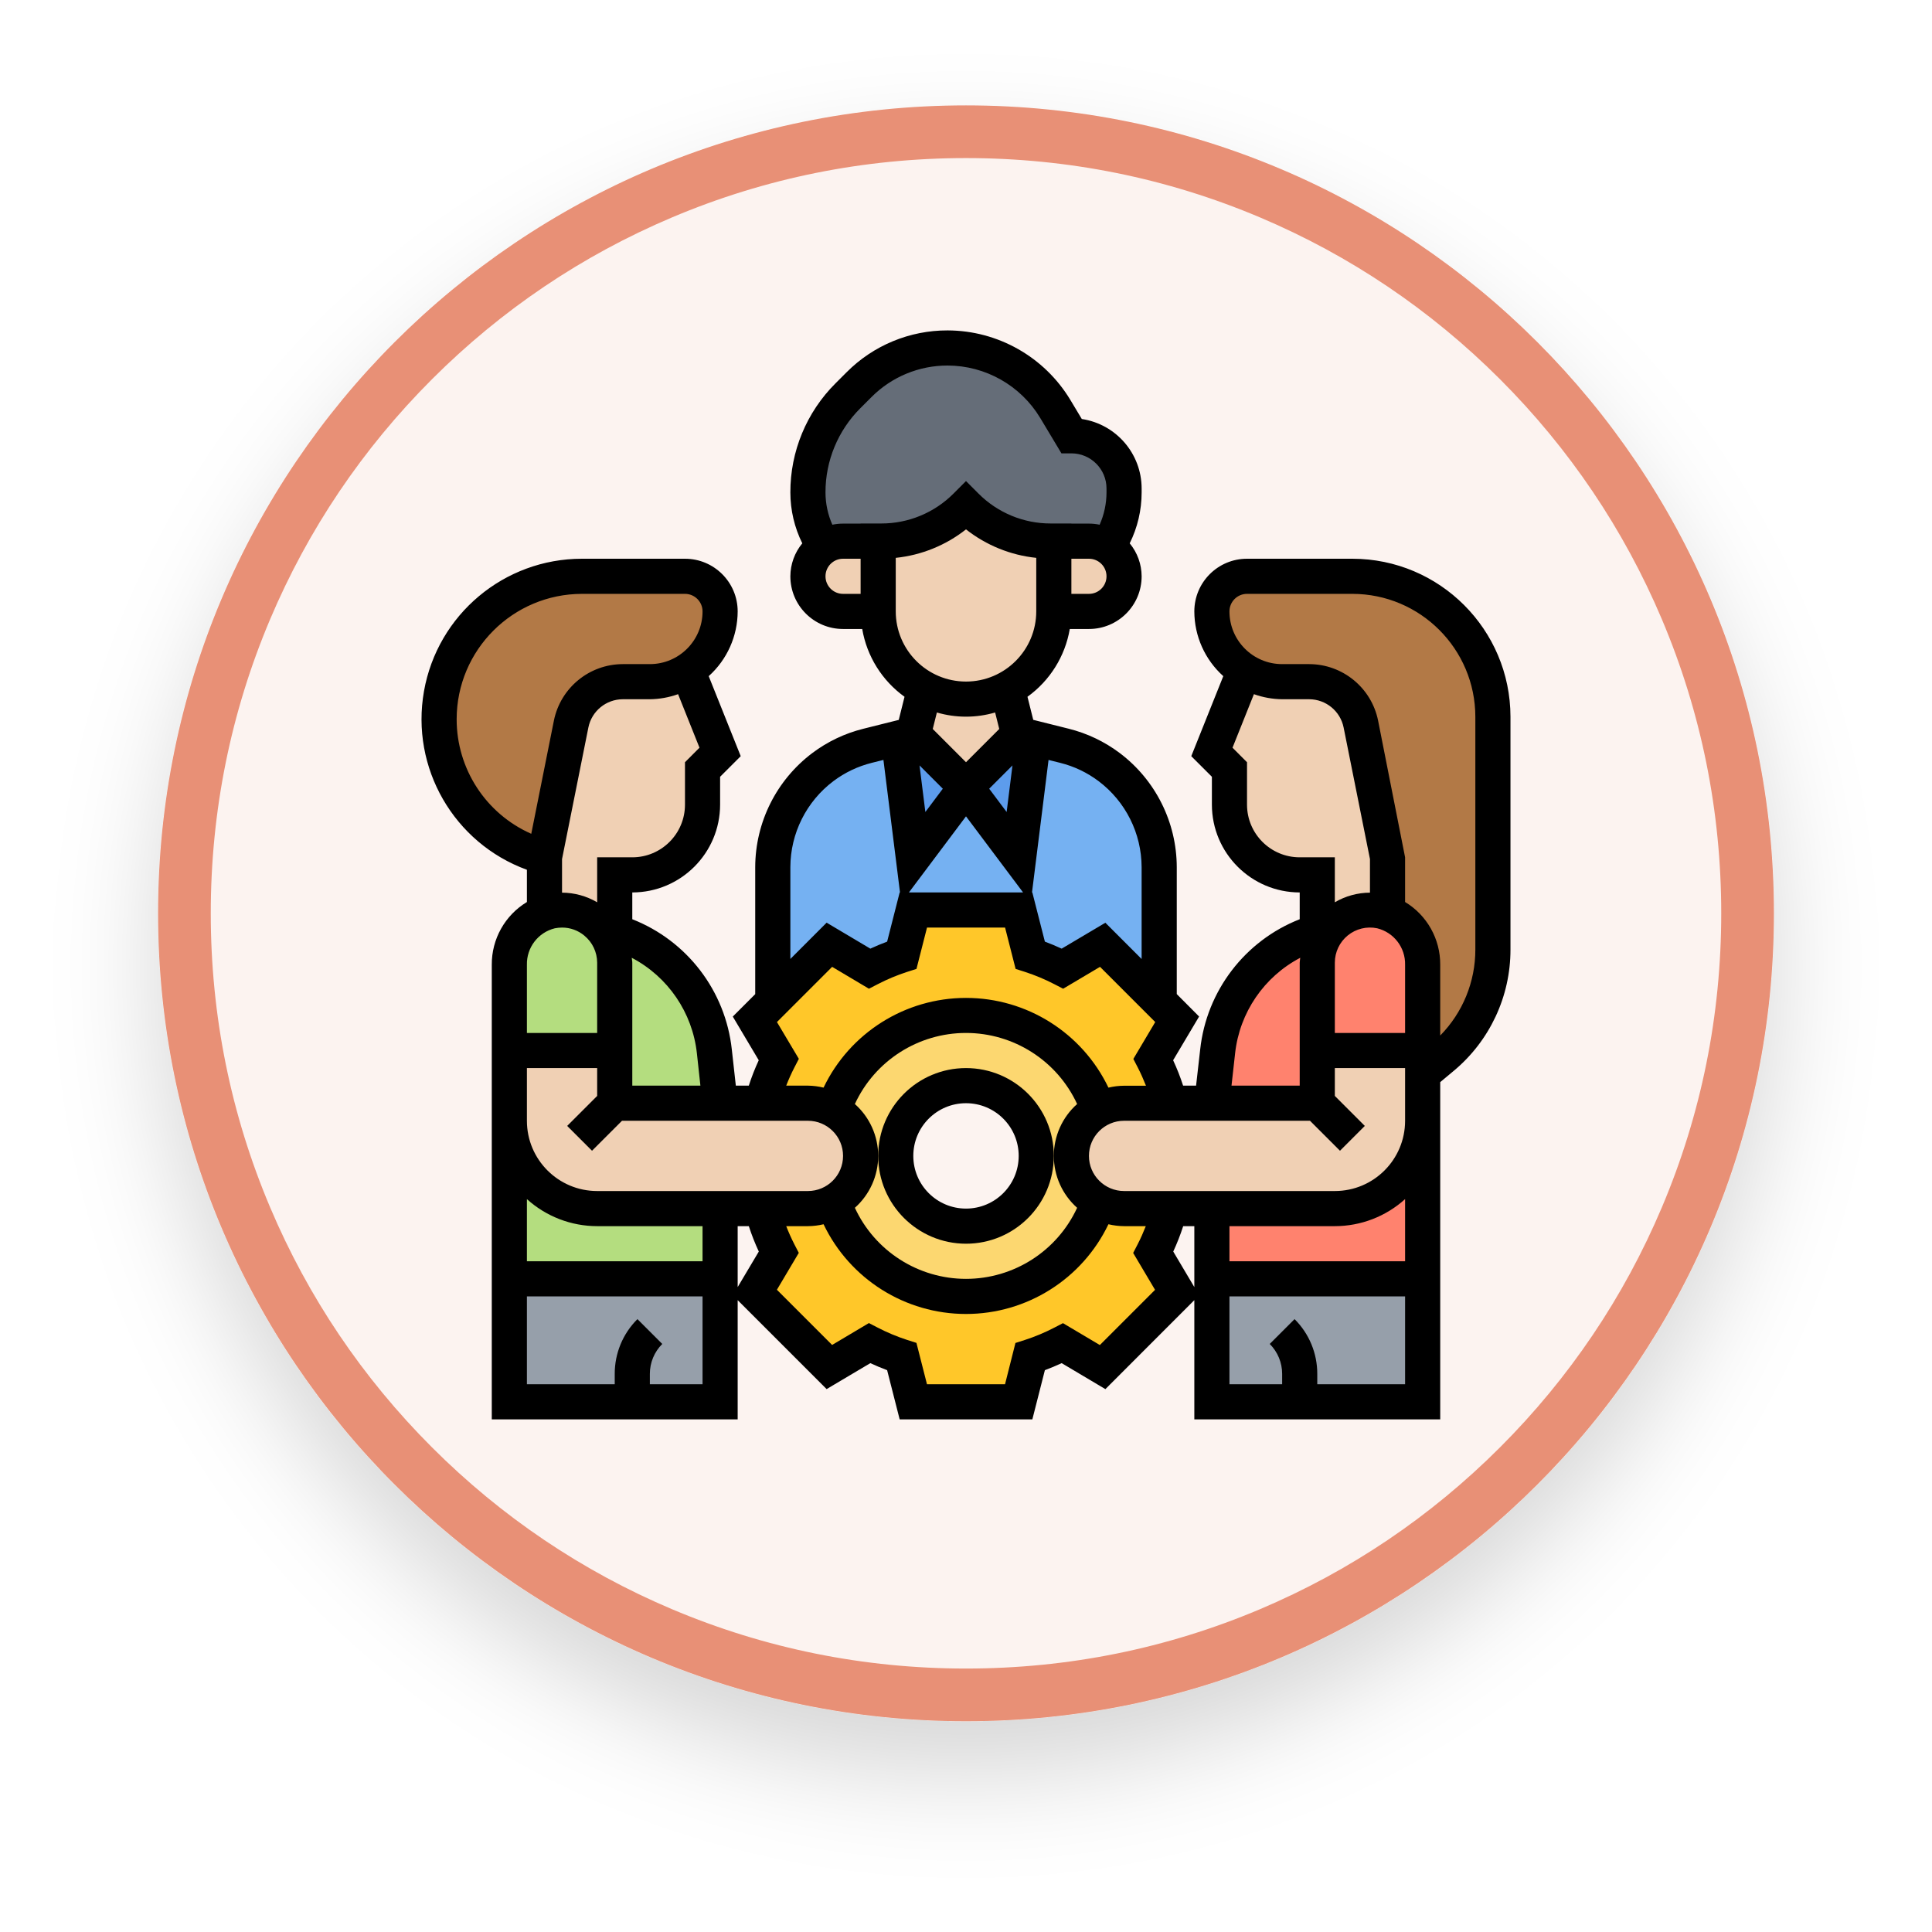
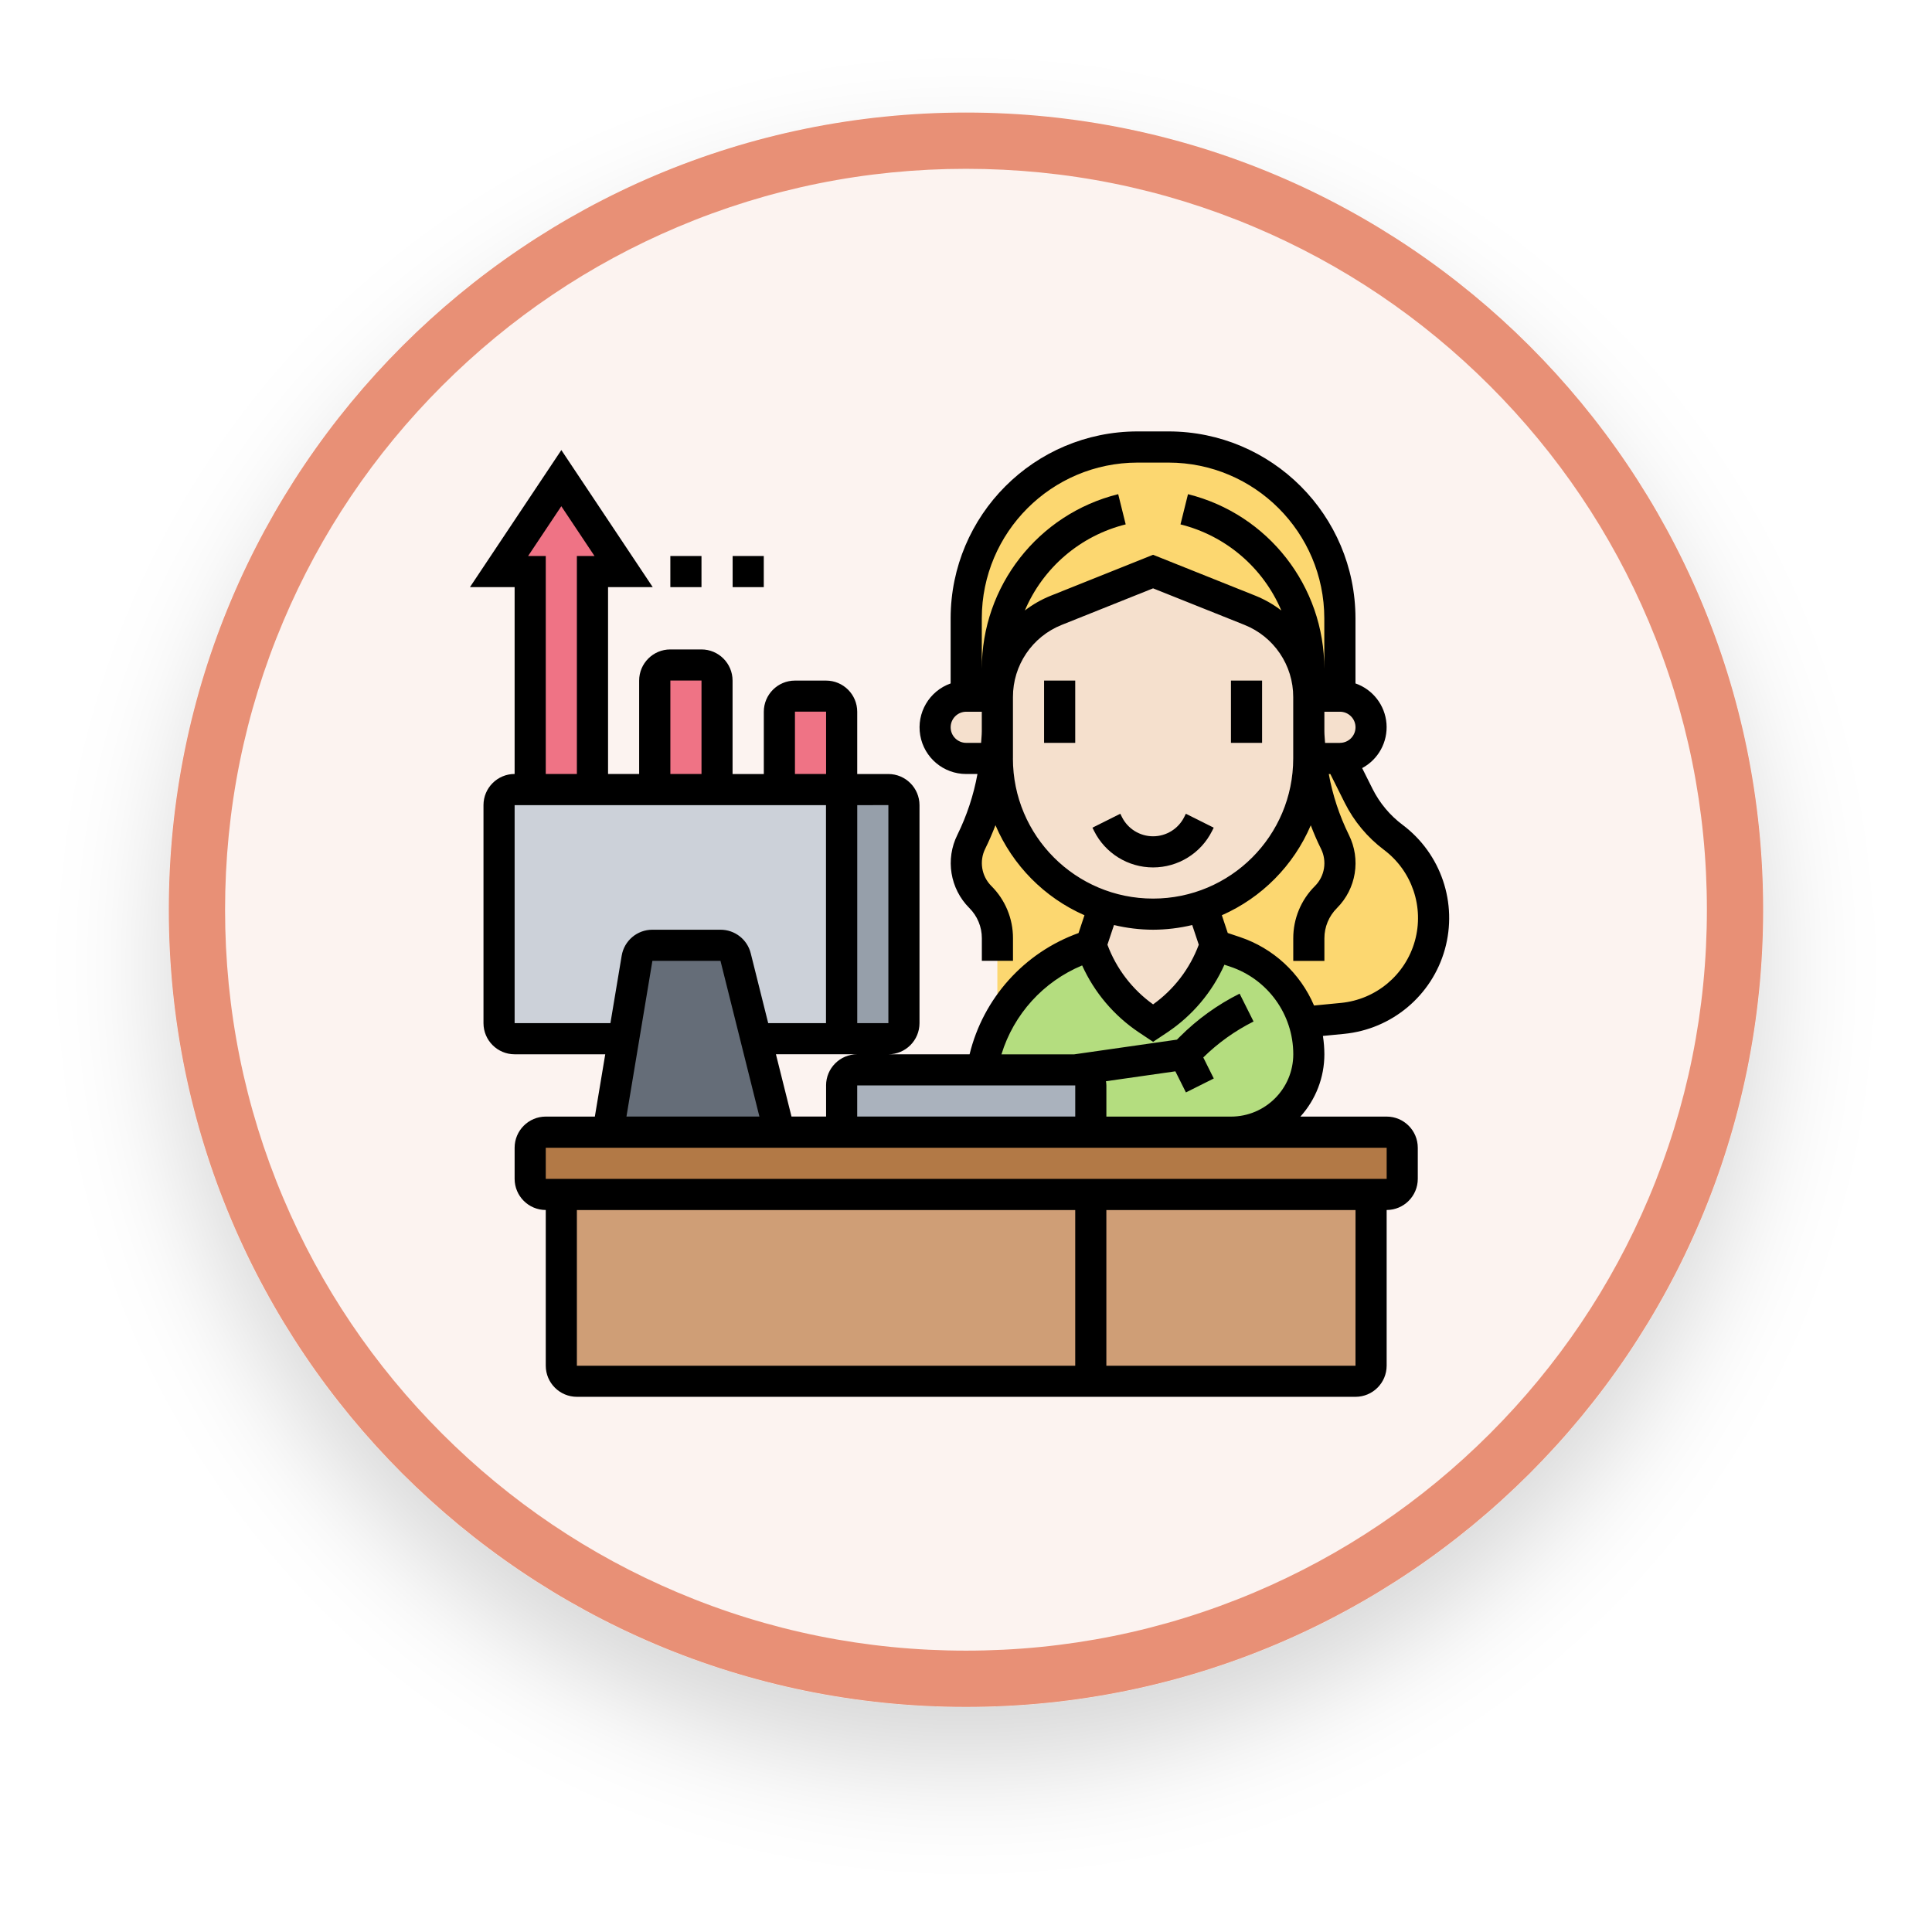
- <svg xmlns="http://www.w3.org/2000/svg" width="110" height="110" viewBox="0 0 110 110">
+ <svg xmlns="http://www.w3.org/2000/svg" width="103" height="103" viewBox="0 0 103 103">
  <defs>
-     <filter id="Path_982547" x="0" y="0" width="110" height="110" filterUnits="userSpaceOnUse">
+     <filter id="Path_982547" x="0" y="0" width="103" height="103" filterUnits="userSpaceOnUse">
      <feOffset dy="3" input="SourceAlpha" />
      <feGaussianBlur stdDeviation="3" result="blur" />
      <feFlood flood-opacity="0.161" />
      <feComposite operator="in" in2="blur" />
      <feComposite in="SourceGraphic" />
    </filter>
  </defs>
-   <g id="Group_1157495" data-name="Group 1157495" transform="translate(-1165.187 -2269.224)">
-     <g id="Group_1157234" data-name="Group 1157234" transform="translate(1174.187 2275.224)">
-       <g id="Group_1155734" data-name="Group 1155734">
-         <g id="Group_1154704" data-name="Group 1154704">
-           <g id="Group_1150790" data-name="Group 1150790">
-             <g id="Group_1154214" data-name="Group 1154214">
-               <g id="Group_1152583" data-name="Group 1152583">
-                 <g id="Group_1146973" data-name="Group 1146973" transform="translate(0 0)">
-                   <g id="Group_1146954" data-name="Group 1146954">
-                     <g transform="matrix(1, 0, 0, 1, -9, -6)" filter="url(#Path_982547)">
-                       <g id="Path_982547-2" data-name="Path 982547" transform="translate(9 6)" fill="#fcf3f0">
-                         <path d="M 46 90.5 C 39.992 90.5 34.164 89.324 28.679 87.003 C 23.38 84.762 18.621 81.553 14.534 77.466 C 10.446 73.379 7.238 68.62 4.996 63.321 C 2.676 57.836 1.5 52.008 1.5 46 C 1.5 39.992 2.676 34.164 4.996 28.679 C 7.238 23.38 10.446 18.621 14.534 14.534 C 18.621 10.446 23.38 7.238 28.679 4.996 C 34.164 2.676 39.992 1.5 46 1.5 C 52.008 1.5 57.836 2.676 63.321 4.996 C 68.62 7.238 73.379 10.446 77.466 14.534 C 81.554 18.621 84.762 23.38 87.004 28.679 C 89.324 34.164 90.5 39.992 90.5 46 C 90.5 52.008 89.324 57.836 87.004 63.321 C 84.762 68.62 81.554 73.379 77.466 77.466 C 73.379 81.553 68.62 84.762 63.321 87.003 C 57.836 89.324 52.008 90.5 46 90.5 Z" stroke="none" />
-                         <path d="M 46 3 C 40.194 3 34.563 4.136 29.263 6.378 C 24.143 8.544 19.544 11.644 15.594 15.594 C 11.644 19.544 8.544 24.143 6.378 29.263 C 4.136 34.563 3 40.194 3 46 C 3 51.806 4.136 57.437 6.378 62.737 C 8.544 67.857 11.644 72.455 15.594 76.405 C 19.544 80.355 24.143 83.456 29.263 85.622 C 34.563 87.863 40.194 89 46 89 C 51.806 89 57.437 87.863 62.737 85.622 C 67.857 83.456 72.456 80.355 76.406 76.405 C 80.356 72.455 83.456 67.857 85.622 62.737 C 87.864 57.437 89 51.806 89 46 C 89 40.194 87.864 34.563 85.622 29.263 C 83.456 24.143 80.356 19.544 76.406 15.594 C 72.456 11.644 67.857 8.544 62.737 6.378 C 57.437 4.136 51.806 3 46 3 M 46 -7.62939453125e-06 C 71.405 -7.62939453125e-06 92 20.595 92 46 C 92 71.405 71.405 92 46 92 C 20.595 92 0 71.405 0 46 C 0 20.595 20.595 -7.62939453125e-06 46 -7.62939453125e-06 Z" stroke="none" fill="#e89076" />
-                       </g>
+   <g id="Group_1157653" data-name="Group 1157653" transform="translate(-276 -2043)">
+     <g id="Group_1156661" data-name="Group 1156661" transform="translate(-955.805 721.627)">
+       <g id="Group_1156563" data-name="Group 1156563" transform="translate(1240.804 1327.373)">
+         <g id="Group_1155739" data-name="Group 1155739" transform="translate(0 0)">
+           <g id="Group_1153134" data-name="Group 1153134">
+             <g id="Group_1149598" data-name="Group 1149598">
+               <g id="Group_1148770" data-name="Group 1148770">
+                 <g id="Group_1146954" data-name="Group 1146954">
+                   <g transform="matrix(1, 0, 0, 1, -9, -6)" filter="url(#Path_982547)">
+                     <g id="Path_982547-2" data-name="Path 982547" transform="translate(9 6)" fill="#fcf3f0">
+                       <path d="M 42.5 83.5 C 36.964 83.5 31.595 82.416 26.541 80.278 C 21.659 78.213 17.274 75.257 13.509 71.491 C 9.743 67.725 6.786 63.34 4.721 58.458 C 2.584 53.405 1.5 48.035 1.5 42.5 C 1.5 36.964 2.584 31.595 4.721 26.541 C 6.786 21.659 9.743 17.274 13.509 13.509 C 17.274 9.743 21.659 6.786 26.541 4.721 C 31.595 2.584 36.964 1.5 42.5 1.5 C 48.035 1.5 53.405 2.584 58.458 4.721 C 63.34 6.786 67.725 9.743 71.491 13.509 C 75.257 17.274 78.213 21.659 80.278 26.541 C 82.416 31.595 83.5 36.964 83.5 42.5 C 83.5 48.035 82.416 53.405 80.278 58.458 C 78.213 63.34 75.257 67.725 71.491 71.491 C 67.725 75.257 63.34 78.213 58.458 80.278 C 53.405 82.416 48.035 83.5 42.5 83.5 Z" stroke="none" />
+                       <path d="M 42.5 3 C 37.166 3 31.993 4.044 27.126 6.103 C 22.422 8.092 18.198 10.941 14.569 14.569 C 10.941 18.198 8.092 22.422 6.103 27.126 C 4.044 31.993 3 37.166 3 42.5 C 3 47.834 4.044 53.006 6.103 57.874 C 8.092 62.577 10.941 66.802 14.569 70.431 C 18.198 74.059 22.422 76.908 27.126 78.897 C 31.993 80.956 37.166 82 42.5 82 C 47.834 82 53.006 80.956 57.874 78.897 C 62.577 76.908 66.802 74.059 70.431 70.431 C 74.059 66.802 76.908 62.577 78.897 57.874 C 80.956 53.006 82 47.834 82 42.5 C 82 37.166 80.956 31.993 78.897 27.126 C 76.908 22.422 74.059 18.198 70.431 14.569 C 66.802 10.941 62.577 8.092 57.874 6.103 C 53.006 4.044 47.834 3 42.5 3 M 42.5 0 C 65.972 0 85 19.028 85 42.5 C 85 65.972 65.972 85 42.5 85 C 19.028 85 0 65.972 0 42.5 C 0 19.028 19.028 0 42.5 0 Z" stroke="none" fill="#e89076" />
                    </g>
                  </g>
                </g>
              </g>
            </g>
          </g>
        </g>
-       </g>
-       <g id="controlar" transform="translate(15 12.812)">
-         <g id="Group_1157013" data-name="Group 1157013" transform="translate(1 1)">
-           <g id="Group_1156988" data-name="Group 1156988" transform="translate(4 53)">
-             <path id="Path_991059" data-name="Path 991059" d="M6,55H18v7H6Z" transform="translate(-6 -55)" fill="#969faa" />
+         <g id="recursos-humanos" transform="translate(16.056 17)">
+           <g id="Group_1156561" data-name="Group 1156561" transform="translate(1.551 0.83)">
+             <g id="Group_1156543" data-name="Group 1156543" transform="translate(25.736 26.566)">
+               <path id="Path_990759" data-name="Path 990759" d="M37.849,39.642H32.868a8.424,8.424,0,0,1,5.62-6.575L38.679,33a7.665,7.665,0,0,0,3.014,3.943l.307.208.307-.208A7.665,7.665,0,0,0,45.321,33l1.046.349a5.782,5.782,0,0,1,3.678,3.744,5.9,5.9,0,0,1,.257,1.719,4.138,4.138,0,0,1-4.151,4.151H38.679V40.472A.833.833,0,0,0,37.849,39.642Z" transform="translate(-32.868 -33)" fill="#b4dd7f" />
+             </g>
+             <g id="Group_1156544" data-name="Group 1156544" transform="translate(18.264 33.208)">
+               <path id="Path_990760" data-name="Path 990760" d="M37.151,41.83v2.491H23.868V41.83A.833.833,0,0,1,24.7,41H36.321A.833.833,0,0,1,37.151,41.83Z" transform="translate(-23.868 -41)" fill="#aab2bd" />
+             </g>
+             <g id="Group_1156545" data-name="Group 1156545" transform="translate(31.547 39.849)">
+               <path id="Path_990761" data-name="Path 990761" d="M54.812,49v9.132a.833.833,0,0,1-.83.83H39.868V49Z" transform="translate(-39.868 -49)" fill="#cf9e76" />
+             </g>
+             <g id="Group_1156546" data-name="Group 1156546" transform="translate(3.321 39.849)">
+               <path id="Path_990762" data-name="Path 990762" d="M34.095,49v9.962H6.7a.833.833,0,0,1-.83-.83V49Z" transform="translate(-5.868 -49)" fill="#cf9e76" />
+             </g>
+             <g id="Group_1156547" data-name="Group 1156547" transform="translate(1.66 36.529)">
+               <path id="Path_990763" data-name="Path 990763" d="M50.359,45.83v1.66a.833.833,0,0,1-.83.83H4.7a.833.833,0,0,1-.83-.83V45.83A.833.833,0,0,1,4.7,45H49.529A.833.833,0,0,1,50.359,45.83Z" transform="translate(-3.868 -45)" fill="#b27946" />
+             </g>
+             <g id="Group_1156548" data-name="Group 1156548" transform="translate(5.811 26.566)">
+               <path id="Path_990764" data-name="Path 990764" d="M16.755,37.981,18,42.962H8.868l.83-4.981.714-4.284a.83.83,0,0,1,.822-.7h3.628a.826.826,0,0,1,.805.631Z" transform="translate(-8.868 -33)" fill="#656d78" />
+             </g>
+             <g id="Group_1156549" data-name="Group 1156549" transform="translate(18.264 18.264)">
+               <path id="Path_990765" data-name="Path 990765" d="M27.189,23.83V35.453a.833.833,0,0,1-.83.83H23.868V23h2.491A.833.833,0,0,1,27.189,23.83Z" transform="translate(-23.868 -23)" fill="#969faa" />
+             </g>
+             <g id="Group_1156550" data-name="Group 1156550" transform="translate(0 18.264)">
+               <path id="Path_990766" data-name="Path 990766" d="M20.132,23V36.283H15.566l-1.088-4.35a.826.826,0,0,0-.805-.631H10.045a.83.83,0,0,0-.822.7L8.51,36.283H2.7a.833.833,0,0,1-.83-.83V23.83A.833.833,0,0,1,2.7,23H20.132Z" transform="translate(-1.868 -23)" fill="#ccd1d9" />
+             </g>
+             <g id="Group_1156551" data-name="Group 1156551" transform="translate(14.944 13.283)">
+               <path id="Path_990767" data-name="Path 990767" d="M23.189,17.83v4.151H19.868V17.83A.833.833,0,0,1,20.7,17h1.66A.833.833,0,0,1,23.189,17.83Z" transform="translate(-19.868 -17)" fill="#ef7385" />
+             </g>
+             <g id="Group_1156552" data-name="Group 1156552" transform="translate(8.302 11.623)">
+               <path id="Path_990768" data-name="Path 990768" d="M15.189,15.83v5.811H11.868V15.83A.833.833,0,0,1,12.7,15h1.66A.833.833,0,0,1,15.189,15.83Z" transform="translate(-11.868 -15)" fill="#ef7385" />
+             </g>
+             <g id="Group_1156553" data-name="Group 1156553" transform="translate(0 1.66)">
+               <path id="Path_990769" data-name="Path 990769" d="M5.189,3,8.51,7.981H6.849V19.6H3.528V7.981H1.868Z" transform="translate(-1.868 -3)" fill="#ef7385" />
+             </g>
+             <g id="Group_1156554" data-name="Group 1156554" transform="translate(31.547 24.482)">
+               <path id="Path_990770" data-name="Path 990770" d="M40.565,30.49a8.339,8.339,0,0,0,5.247,0l.7,2.084A7.665,7.665,0,0,1,43.5,36.517l-.307.208-.307-.208a7.665,7.665,0,0,1-3.014-3.943Z" transform="translate(-39.868 -30.49)" fill="#f5e0cd" />
+             </g>
+             <g id="Group_1156555" data-name="Group 1156555" transform="translate(43.17 13.283)">
+               <path id="Path_990771" data-name="Path 990771" d="M53.868,18.868V17h1.66a1.665,1.665,0,0,1,1.66,1.66,1.672,1.672,0,0,1-1.66,1.66H53.951A12.079,12.079,0,0,1,53.868,18.868Z" transform="translate(-53.868 -17)" fill="#f5e0cd" />
+             </g>
+             <g id="Group_1156556" data-name="Group 1156556" transform="translate(26.566 6.642)">
+               <path id="Path_990772" data-name="Path 990772" d="M50.472,15.642v3.321a8.3,8.3,0,1,1-16.6,0V15.642A4.969,4.969,0,0,1,37,11.067L42.17,9l5.172,2.067A4.969,4.969,0,0,1,50.472,15.642Z" transform="translate(-33.868 -9)" fill="#f5e0cd" />
+             </g>
+             <g id="Group_1156557" data-name="Group 1156557" transform="translate(23.245 13.283)">
+               <path id="Path_990773" data-name="Path 990773" d="M33.189,17v1.868a12.079,12.079,0,0,1-.083,1.453H31.528a1.672,1.672,0,0,1-1.66-1.66A1.665,1.665,0,0,1,31.528,17Z" transform="translate(-29.868 -17)" fill="#f5e0cd" />
+             </g>
+             <g id="Group_1156558" data-name="Group 1156558" transform="translate(24.906 16.604)">
+               <path id="Path_990774" data-name="Path 990774" d="M33.528,35.113V30.589a3.125,3.125,0,0,0-.913-2.2,2.545,2.545,0,0,1-.747-1.8,2.606,2.606,0,0,1,.266-1.146A12.875,12.875,0,0,0,33.445,21h.083a8.306,8.306,0,0,0,5.679,7.879l-.7,2.084-.191.066a8.356,8.356,0,0,0-4.782,4.085Z" transform="translate(-31.868 -21)" fill="#fcd770" />
+             </g>
+             <g id="Group_1156559" data-name="Group 1156559" transform="translate(37.492 16.604)">
+               <path id="Path_990775" data-name="Path 990775" d="M54.5,34.856l-2.051.2a5.782,5.782,0,0,0-3.678-3.744l-1.046-.349-.7-2.084A8.306,8.306,0,0,0,52.707,21h1.66l1,2a6.334,6.334,0,0,0,1.843,2.208,5.4,5.4,0,0,1,1.586,1.885,5.342,5.342,0,0,1,.573,2.391V29.5A5.381,5.381,0,0,1,54.5,34.856Z" transform="translate(-47.028 -21)" fill="#fcd770" />
+             </g>
+             <g id="Group_1156560" data-name="Group 1156560" transform="translate(24.906)">
+               <path id="Path_990776" data-name="Path 990776" d="M33.528,14.283h-1.66V10.132A9.127,9.127,0,0,1,41,1h1.66a9.127,9.127,0,0,1,9.132,9.132v4.151h-1.66A4.969,4.969,0,0,0,47,9.709L41.83,7.642,36.658,9.709A4.969,4.969,0,0,0,33.528,14.283Z" transform="translate(-31.868 -1)" fill="#fcd770" />
+             </g>
          </g>
-           <g id="Group_1156989" data-name="Group 1156989" transform="translate(44 53)">
-             <path id="Path_991060" data-name="Path 991060" d="M46,55H58v7H46Z" transform="translate(-46 -55)" fill="#969faa" />
+           <g id="Group_1156562" data-name="Group 1156562" transform="translate(0 0)">
+             <path id="Path_990777" data-name="Path 990777" d="M48.872,36.529h-4.6a4.956,4.956,0,0,0,1.279-3.321,6.6,6.6,0,0,0-.078-.98l1.122-.109a6.207,6.207,0,0,0,3.126-11.144,5.443,5.443,0,0,1-1.6-1.914l-.556-1.112a2.472,2.472,0,0,0-.356-4.514V9.962A9.973,9.973,0,0,0,37.248,0h-1.66a9.973,9.973,0,0,0-9.962,9.962v3.474a2.485,2.485,0,0,0,.83,4.828h.6a12.361,12.361,0,0,1-1.07,3.242,3.386,3.386,0,0,0,.634,3.9,2.267,2.267,0,0,1,.67,1.616v1.2h1.66v-1.2a3.915,3.915,0,0,0-1.156-2.79,1.725,1.725,0,0,1-.322-1.989c.2-.406.381-.824.544-1.249a9.18,9.18,0,0,0,4.745,4.8l-.316.949a9.178,9.178,0,0,0-5.809,6.465H22.306a1.662,1.662,0,0,0,1.66-1.66V19.925a1.662,1.662,0,0,0-1.66-1.66h-1.66V14.944a1.662,1.662,0,0,0-1.66-1.66h-1.66a1.662,1.662,0,0,0-1.66,1.66v3.321H14V13.283a1.662,1.662,0,0,0-1.66-1.66h-1.66a1.662,1.662,0,0,0-1.66,1.66v4.981H7.362V8.3H9.743L4.872.994,0,8.3H2.381v9.962a1.662,1.662,0,0,0-1.66,1.66V31.547a1.662,1.662,0,0,0,1.66,1.66H7.212l-.554,3.321H4.041a1.662,1.662,0,0,0-1.66,1.66v1.66a1.662,1.662,0,0,0,1.66,1.66v8.3a1.662,1.662,0,0,0,1.66,1.66h41.51a1.662,1.662,0,0,0,1.66-1.66v-8.3a1.662,1.662,0,0,0,1.66-1.66v-1.66a1.662,1.662,0,0,0-1.66-1.66Zm-.146-14.223a4.547,4.547,0,0,1-2.29,8.162L45,30.607a6.562,6.562,0,0,0-3.951-3.65l-.649-.217-.315-.946A9.186,9.186,0,0,0,44.826,21c.162.424.34.842.543,1.247a1.723,1.723,0,0,1-.321,1.99,3.918,3.918,0,0,0-1.156,2.79v1.2h1.66v-1.2a2.269,2.269,0,0,1,.67-1.616,3.386,3.386,0,0,0,.633-3.906,12.347,12.347,0,0,1-1.069-3.24h.083l.77,1.54a7.114,7.114,0,0,0,2.086,2.5Zm-2.344-5.7h-.794c-.011-.207-.037-.413-.037-.619V14.944h.83a.83.83,0,1,1,0,1.66ZM27.287,9.962a8.311,8.311,0,0,1,8.3-8.3h1.66a8.311,8.311,0,0,1,8.3,8.3v2.695A9.585,9.585,0,0,0,38.28,3.346l-.4,1.611a7.924,7.924,0,0,1,5.376,4.59A5.87,5.87,0,0,0,41.9,8.769L36.419,6.577,30.94,8.769a5.838,5.838,0,0,0-1.357.777,7.922,7.922,0,0,1,5.376-4.59l-.4-1.611a9.585,9.585,0,0,0-7.271,9.311Zm-.83,6.642a.83.83,0,0,1,0-1.66h.83v1.041c0,.207-.026.413-.037.619Zm2.491.83V14.165a4.13,4.13,0,0,1,2.609-3.854l4.862-1.945,4.862,1.944a4.132,4.132,0,0,1,2.609,3.855v3.269a7.472,7.472,0,0,1-14.944,0Zm7.472,9.132a9.087,9.087,0,0,0,2.085-.25l.35,1.049a6.851,6.851,0,0,1-2.435,3.181,6.851,6.851,0,0,1-2.435-3.181l.35-1.049a9.093,9.093,0,0,0,2.085.25Zm-3.785,1.9a8.526,8.526,0,0,0,3.018,3.566l.767.511.767-.511a8.524,8.524,0,0,0,3.035-3.6l.3.1a4.924,4.924,0,0,1,3.371,4.676,3.324,3.324,0,0,1-3.321,3.321H33.929v-1.66a1.691,1.691,0,0,0-.022-.226l3.7-.528.563,1.125,1.485-.743-.56-1.122a10.588,10.588,0,0,1,2.68-1.916l-.743-1.485a12.221,12.221,0,0,0-3.189,2.3l-.153.152-5.478.784H28.335a7.519,7.519,0,0,1,4.3-4.74Zm-.366,6.4v1.66H20.645v-1.66Zm-13.283,0v1.66H17.142l-.83-3.321h4.334A1.663,1.663,0,0,0,18.985,34.868Zm3.321-14.944V31.547h-1.66V19.925Zm-4.981-4.981h1.66v3.321h-1.66Zm-6.642-1.66h1.66v4.981h-1.66ZM3.1,6.642l1.77-2.654,1.77,2.654H5.7V18.264H4.041V6.642ZM2.381,31.547V19.925h16.6V31.547H15.9l-.931-3.723a1.657,1.657,0,0,0-1.611-1.258H9.726a1.657,1.657,0,0,0-1.638,1.387l-.6,3.594Zm7.345-3.321h3.63l2.075,8.3H8.343ZM5.7,41.51H32.268v8.3H5.7Zm41.51,8.3H33.928v-8.3H47.212ZM4.041,39.849v-1.66H48.872v1.66Z" transform="translate(0 0)" />
+             <path id="Path_990778" data-name="Path 990778" d="M12.868,8h1.66V9.66h-1.66Z" transform="translate(-2.185 -1.358)" />
+             <path id="Path_990779" data-name="Path 990779" d="M16.868,8h1.66V9.66h-1.66Z" transform="translate(-2.864 -1.358)" />
+             <path id="Path_990780" data-name="Path 990780" d="M36.868,16h1.66v3.321h-1.66Z" transform="translate(-6.26 -2.717)" />
+             <path id="Path_990781" data-name="Path 990781" d="M48.868,16h1.66v3.321h-1.66Z" transform="translate(-8.298 -2.717)" />
+             <path id="Path_990782" data-name="Path 990782" d="M46.352,25.47l.087-.175-1.485-.743-.087.175a1.856,1.856,0,0,1-3.321,0l-.087-.175-1.485.743.087.174a3.516,3.516,0,0,0,6.291,0Z" transform="translate(-6.788 -4.169)" />
          </g>
-           <g id="Group_1156990" data-name="Group 1156990" transform="translate(4 44)">
-             <path id="Path_991061" data-name="Path 991061" d="M18,51v4H6V46a5,5,0,0,0,5,5Z" transform="translate(-6 -46)" fill="#b4dd7f" />
-           </g>
-           <g id="Group_1156991" data-name="Group 1156991" transform="translate(9.28 33.05)">
-             <path id="Path_991062" data-name="Path 991062" d="M11.28,35.05a5.425,5.425,0,0,1,.72.19,8.023,8.023,0,0,1,5.67,6.81L18,45H12V37A3,3,0,0,0,11.28,35.05Z" transform="translate(-11.28 -35.05)" fill="#b4dd7f" />
-           </g>
-           <g id="Group_1156992" data-name="Group 1156992" transform="translate(4 32.003)">
-             <path id="Path_991063" data-name="Path 991063" d="M8.4,34.06A3,3,0,0,1,12,37v5H6V37.12a3.116,3.116,0,0,1,2-2.95A2.619,2.619,0,0,1,8.4,34.06Z" transform="translate(-6 -34.003)" fill="#b4dd7f" />
-           </g>
-           <g id="Group_1156993" data-name="Group 1156993" transform="translate(44 44)">
-             <path id="Path_991064" data-name="Path 991064" d="M58,46v9H46V51h7A5,5,0,0,0,58,46Z" transform="translate(-46 -46)" fill="#ff826e" />
-           </g>
-           <g id="Group_1156994" data-name="Group 1156994" transform="translate(44 33.05)">
-             <path id="Path_991065" data-name="Path 991065" d="M52,35.24a5.424,5.424,0,0,1,.72-.19A3,3,0,0,0,52,37v8H46l.33-2.95A8.023,8.023,0,0,1,52,35.24Z" transform="translate(-46 -35.05)" fill="#ff826e" />
-           </g>
-           <g id="Group_1156995" data-name="Group 1156995" transform="translate(50 32.003)">
-             <path id="Path_991066" data-name="Path 991066" d="M56,34.17a3.116,3.116,0,0,1,2,2.95V42H52V37a3,3,0,0,1,3.6-2.94,2.619,2.619,0,0,1,.4.11Z" transform="translate(-52 -34.003)" fill="#ff826e" />
-           </g>
-           <g id="Group_1156996" data-name="Group 1156996" transform="translate(19 22.21)">
-             <path id="Path_991067" data-name="Path 991067" d="M35,31l.85-6.79,1.75.44a7.058,7.058,0,0,1,2.55,1.21,7.276,7.276,0,0,1,2.1,2.52A7.054,7.054,0,0,1,43,31.56V39.2l-3.22-3.22-2.29,1.36a11.91,11.91,0,0,0-1.84-.77L35,34H29l-.65,2.57a11.91,11.91,0,0,0-1.84.77l-2.29-1.36L21,39.2V31.56a7.147,7.147,0,0,1,2.85-5.7,7.059,7.059,0,0,1,2.55-1.21l1.75-.44L29,31l3-4Z" transform="translate(-21 -24.21)" fill="#75b1f2" />
-           </g>
-           <g id="Group_1156997" data-name="Group 1156997" transform="translate(30 22)">
-             <path id="Path_991068" data-name="Path 991068" d="M35.85,24.21,35,31l-3-4,3-3Z" transform="translate(-32 -24)" fill="#5d9cec" />
-           </g>
-           <g id="Group_1156998" data-name="Group 1156998" transform="translate(26.15 22)">
-             <path id="Path_991069" data-name="Path 991069" d="M32,27l-3,4-.85-6.79L29,24Z" transform="translate(-28.15 -24)" fill="#5d9cec" />
-           </g>
-           <g id="Group_1156999" data-name="Group 1156999" transform="translate(17.98 48.63)">
-             <path id="Path_991070" data-name="Path 991070" d="M43.43,51.65a11.91,11.91,0,0,1-.77,1.84l1.36,2.29-4.24,4.24-2.29-1.36a11.91,11.91,0,0,1-1.84.77L35,62H29l-.65-2.57a11.91,11.91,0,0,1-1.84-.77l-2.29,1.36-4.24-4.24,1.36-2.29a11.91,11.91,0,0,1-.77-1.84l.04-.65H23a2.939,2.939,0,0,0,1.44-.37,8.007,8.007,0,0,0,15.12,0A2.939,2.939,0,0,0,41,51h2.64Z" transform="translate(-19.98 -50.63)" fill="#ffc729" />
-           </g>
-           <g id="Group_1157000" data-name="Group 1157000" transform="translate(17.98 32)">
-             <path id="Path_991071" data-name="Path 991071" d="M42.66,42.51a11.91,11.91,0,0,1,.77,1.84l.24.65H41a2.939,2.939,0,0,0-1.44.37,8.007,8.007,0,0,0-15.12,0A2.939,2.939,0,0,0,23,45H20.56l.01-.65a11.909,11.909,0,0,1,.77-1.84l-1.36-2.29L21,39.2l3.22-3.22,2.29,1.36a11.91,11.91,0,0,1,1.84-.77L29,34h6l.65,2.57a11.91,11.91,0,0,1,1.84.77l2.29-1.36L43,39.2l1.02,1.02Z" transform="translate(-19.98 -34)" fill="#ffc729" />
-           </g>
-           <g id="Group_1157001" data-name="Group 1157001" transform="translate(22.44 38)">
-             <path id="Path_991072" data-name="Path 991072" d="M36,48a4,4,0,1,0-4,4A4,4,0,0,0,36,48Zm2,0a2.989,2.989,0,0,0,1.56,2.63,8.007,8.007,0,0,1-15.12,0,3,3,0,0,0,.68-4.75,3.1,3.1,0,0,0-.68-.51,8.007,8.007,0,0,1,15.12,0,3.1,3.1,0,0,0-.68.51A2.993,2.993,0,0,0,38,48Z" transform="translate(-24.44 -40)" fill="#fcd770" />
-           </g>
-           <g id="Group_1157002" data-name="Group 1157002" transform="translate(0 13)">
-             <path id="Path_991073" data-name="Path 991073" d="M16,15a2.006,2.006,0,0,1,2,2,4.025,4.025,0,0,1-1.17,2.83A4.066,4.066,0,0,1,14,21H12.46a3,3,0,0,0-2.94,2.41L8,31l-.44-.15A8.133,8.133,0,0,1,10.14,15Z" transform="translate(-2 -15)" fill="#b27946" />
-           </g>
-           <g id="Group_1157003" data-name="Group 1157003" transform="translate(44 13)">
-             <path id="Path_991074" data-name="Path 991074" d="M59.12,42.4,58,43.33V37.12a3.116,3.116,0,0,0-2-2.95V31l-1.52-7.59A3,3,0,0,0,51.54,21H50a4.007,4.007,0,0,1-4-4,2.015,2.015,0,0,1,2-2h6a8,8,0,0,1,8,8V36.25A7.982,7.982,0,0,1,59.12,42.4Z" transform="translate(-46 -15)" fill="#b27946" />
-           </g>
-           <g id="Group_1157004" data-name="Group 1157004" transform="translate(21)">
-             <path id="Path_991075" data-name="Path 991075" d="M41,10v.23a5.583,5.583,0,0,1-.93,3.08A1.97,1.97,0,0,0,39,13H37v-.01h-.17a6.835,6.835,0,0,1-4.83-2,6.835,6.835,0,0,1-4.83,2H27V13H25a1.97,1.97,0,0,0-1.07.31A5.583,5.583,0,0,1,23,10.23a7.788,7.788,0,0,1,2.28-5.51l.63-.63A7.138,7.138,0,0,1,37.08,5.47L38,7a3,3,0,0,1,3,3Z" transform="translate(-23 -2)" fill="#656d78" />
-           </g>
-           <g id="Group_1157005" data-name="Group 1157005" transform="translate(35 11)">
-             <path id="Path_991076" data-name="Path 991076" d="M40.41,13.59A1.955,1.955,0,0,1,41,15a2.006,2.006,0,0,1-2,2H37V13h2a1.97,1.97,0,0,1,1.07.31A1.809,1.809,0,0,1,40.41,13.59Z" transform="translate(-37 -13)" fill="#f0d0b4" />
-           </g>
-           <g id="Group_1157006" data-name="Group 1157006" transform="translate(25 8.99)">
-             <path id="Path_991077" data-name="Path 991077" d="M37,13v4a5,5,0,0,1-10,0V12.99h.17a6.835,6.835,0,0,0,4.83-2,6.835,6.835,0,0,0,4.83,2H37Z" transform="translate(-27 -10.99)" fill="#f0d0b4" />
-           </g>
-           <g id="Group_1157007" data-name="Group 1157007" transform="translate(27 19.41)">
-             <path id="Path_991078" data-name="Path 991078" d="M29.65,21.41a5.051,5.051,0,0,0,4.7,0L35,24l-3,3-3-3Z" transform="translate(-29 -21.41)" fill="#f0d0b4" />
-           </g>
-           <g id="Group_1157008" data-name="Group 1157008" transform="translate(21 11)">
-             <path id="Path_991079" data-name="Path 991079" d="M27,16.99V17H25a2.015,2.015,0,0,1-2-2,2,2,0,0,1,.93-1.69A1.97,1.97,0,0,1,25,13h2Z" transform="translate(-23 -13)" fill="#f0d0b4" />
-           </g>
-           <g id="Group_1157009" data-name="Group 1157009" transform="translate(6 18.37)">
-             <path id="Path_991080" data-name="Path 991080" d="M12,32v3.24a5.424,5.424,0,0,0-.72-.19,3.01,3.01,0,0,0-2.88-.99,2.619,2.619,0,0,0-.4.11V31l1.52-7.59A3,3,0,0,1,12.46,21H14a3.956,3.956,0,0,0,2.15-.63L18,25l-1,1v2a4,4,0,0,1-4,4Z" transform="translate(-8 -20.37)" fill="#f0d0b4" />
-           </g>
-           <g id="Group_1157010" data-name="Group 1157010" transform="translate(4 40)">
-             <path id="Path_991081" data-name="Path 991081" d="M12,42v3H23a2.939,2.939,0,0,1,1.44.37,3.1,3.1,0,0,1,.68.51,3,3,0,0,1-.68,4.75A2.939,2.939,0,0,1,23,51H11a5,5,0,0,1-5-5V42Z" transform="translate(-6 -42)" fill="#f0d0b4" />
-           </g>
-           <g id="Group_1157011" data-name="Group 1157011" transform="translate(36 40)">
-             <path id="Path_991082" data-name="Path 991082" d="M58,45v1a5,5,0,0,1-5,5H41a2.939,2.939,0,0,1-1.44-.37,3,3,0,0,1-.68-4.75,3.1,3.1,0,0,1,.68-.51A2.939,2.939,0,0,1,41,45H52V42h6v3Z" transform="translate(-38 -42)" fill="#f0d0b4" />
-           </g>
-           <g id="Group_1157012" data-name="Group 1157012" transform="translate(44 18.37)">
-             <path id="Path_991083" data-name="Path 991083" d="M55.6,34.06a3.01,3.01,0,0,0-2.88.99,5.425,5.425,0,0,0-.72.19V32H51a4,4,0,0,1-4-4V26l-1-1,1.85-4.63A3.956,3.956,0,0,0,50,21h1.54a3,3,0,0,1,2.94,2.41L56,31v3.17a2.619,2.619,0,0,0-.4-.11Z" transform="translate(-46 -20.37)" fill="#f0d0b4" />
-           </g>
-         </g>
-         <g id="Group_1157014" data-name="Group 1157014">
-           <path id="Path_991084" data-name="Path 991084" d="M32,53a5,5,0,1,0-5-5A5.006,5.006,0,0,0,32,53Zm0-8a3,3,0,1,1-3,3A3,3,0,0,1,32,45Z" transform="translate(-1 -1)" />
-           <path id="Path_991085" data-name="Path 991085" d="M54,14H48a3,3,0,0,0-3,3,4.97,4.97,0,0,0,1.649,3.685l-1.823,4.556L46,26.414V28a5.006,5.006,0,0,0,5,5v1.525a9.008,9.008,0,0,0-5.666,7.411L45.1,44h-.739a12.648,12.648,0,0,0-.568-1.446l1.479-2.489L44,38.787V31.561a8.161,8.161,0,0,0-3.249-6.5,8.077,8.077,0,0,0-2.9-1.382l-2.022-.506L35.5,21.859A6,6,0,0,0,37.909,18H39a3,3,0,0,0,3-3,2.97,2.97,0,0,0-.679-1.877A6.527,6.527,0,0,0,42,10.231V10a4.005,4.005,0,0,0-3.407-3.956l-.655-1.092A8.184,8.184,0,0,0,30.957,1,8.086,8.086,0,0,0,25.2,3.384l-.625.625A8.738,8.738,0,0,0,22,10.231a6.528,6.528,0,0,0,.679,2.892A2.968,2.968,0,0,0,22,15a3,3,0,0,0,3,3h1.091A6,6,0,0,0,28.5,21.86l-.329,1.316-2.022.506a8.057,8.057,0,0,0-2.9,1.382,8.159,8.159,0,0,0-3.25,6.5v7.226l-1.277,1.277L20.2,42.554A12.648,12.648,0,0,0,19.634,44h-.739l-.229-2.064A9.008,9.008,0,0,0,13,34.525V33a5.006,5.006,0,0,0,5-5V26.414l1.174-1.173-1.823-4.556A4.97,4.97,0,0,0,19,17a3,3,0,0,0-3-3H10.136A9.132,9.132,0,0,0,7,31.71v1.835a4.139,4.139,0,0,0-2,3.574V63H19V56.213l5.064,5.064L26.553,59.8c.317.147.638.281.956.4l.714,2.8h7.555l.713-2.8c.318-.119.639-.253.956-.4l2.489,1.479L45,56.213V63H59V43.8l.761-.635A8.975,8.975,0,0,0,63,36.253V23a9.01,9.01,0,0,0-9-9ZM48,28V25.586l-.826-.827,1.219-3.048A4.929,4.929,0,0,0,50,22h1.541A2.006,2.006,0,0,1,53.5,23.608L55,31.1v1.912a3.979,3.979,0,0,0-2,.548V31H51a3,3,0,0,1-3-3Zm-.678,14.156a7,7,0,0,1,3.709-5.436c-.007.094-.031.185-.031.28v7H47.117ZM36.7,25.456l.661.165a6.073,6.073,0,0,1,2.188,1.042,6.153,6.153,0,0,1,2.45,4.9v5.226l-2.064-2.064L37.447,36.2c-.317-.147-.638-.281-.956-.4L35.777,33h-.019Zm-4.7.13-1.893-1.893.235-.939a5.894,5.894,0,0,0,3.316,0l.235.939Zm2.646.182-.332,2.652-.994-1.326ZM30.68,27.094l-.994,1.326-.332-2.652ZM32,28.667,35.25,33h-6.5ZM39,16H38V14h1a1,1,0,0,1,0,2ZM26,16H25a1,1,0,0,1,0-2h1Zm1.172-4.007H26V12H25a2.991,2.991,0,0,0-.61.063A4.557,4.557,0,0,1,24,10.231a6.754,6.754,0,0,1,1.991-4.808l.625-.625A6.1,6.1,0,0,1,30.957,3a6.173,6.173,0,0,1,5.266,2.98L37.434,8H38a2,2,0,0,1,2,2v.231a4.548,4.548,0,0,1-.391,1.832A2.981,2.981,0,0,0,39,12H38v-.007H36.828a5.787,5.787,0,0,1-4.121-1.707L32,9.578l-.707.708a5.793,5.793,0,0,1-4.121,1.707Zm.828,5V13.95a7.745,7.745,0,0,0,4-1.622,7.754,7.754,0,0,0,4,1.622v3.043a4,4,0,1,1-8,0ZM22,31.562a6.151,6.151,0,0,1,2.45-4.9,6.082,6.082,0,0,1,2.188-1.042l.661-.165L28.242,33h-.019l-.713,2.8c-.318.119-.639.253-.956.4l-2.489-1.479L22,36.787Zm-.764,8.817,3.143-3.143,2.095,1.246.493-.255a11.016,11.016,0,0,1,1.685-.705l.528-.168.6-2.354h4.445l.6,2.354.528.168a11.016,11.016,0,0,1,1.685.705l.493.255,2.1-1.246,3.143,3.143-1.246,2.1.255.493c.175.339.325.683.464,1.033H41a3.956,3.956,0,0,0-.89.108,8.992,8.992,0,0,0-16.22,0A3.956,3.956,0,0,0,23,44H21.764a10.93,10.93,0,0,1,.464-1.033l.255-.493Zm4.437,4.667a6.97,6.97,0,0,1,12.654,0,3.953,3.953,0,0,0,0,5.909,6.97,6.97,0,0,1-12.654,0,3.951,3.951,0,0,0,0-5.908Zm-8.995-2.89.2,1.844H13V37c0-.1-.024-.186-.031-.28a7,7,0,0,1,3.709,5.436ZM16,25.586V28a3,3,0,0,1-3,3H11v2.56a3.981,3.981,0,0,0-2-.548V31.1l1.5-7.493A2.006,2.006,0,0,1,12.459,22H14a4.929,4.929,0,0,0,1.607-.289l1.219,3.048ZM3,23.136A7.144,7.144,0,0,1,10.136,16H16a1,1,0,0,1,1,1,3,3,0,0,1-3,3H12.459a4.011,4.011,0,0,0-3.922,3.215L7.248,29.661A7.125,7.125,0,0,1,3,23.136ZM7,37.118A2.091,2.091,0,0,1,8.593,35.04,2.207,2.207,0,0,1,9,35a1.971,1.971,0,0,1,1.267.456A2,2,0,0,1,11,37v4H7ZM7,45V43h4v1.586L9.293,46.293l1.414,1.414L12.414,46H23a2,2,0,1,1,0,4H11a4,4,0,0,1-4-4ZM17,61H14v-.586a2.4,2.4,0,0,1,.707-1.707l-1.414-1.414A4.384,4.384,0,0,0,12,60.414V61H7V56H17Zm0-7H7V50.46A5.969,5.969,0,0,0,11,52h6Zm2,1.469V52h.635a12.648,12.648,0,0,0,.568,1.446Zm20.621,3.3-2.1-1.246-.493.255a11.016,11.016,0,0,1-1.685.705l-.528.168L34.223,61H29.778l-.6-2.354-.528-.168a11.016,11.016,0,0,1-1.685-.705l-.493-.255-2.095,1.246-3.143-3.143,1.246-2.1-.255-.493A11.178,11.178,0,0,1,21.764,52H23a3.956,3.956,0,0,0,.89-.108,8.992,8.992,0,0,0,16.22,0A3.963,3.963,0,0,0,41,52h1.237c-.137.345-.287.69-.464,1.033l-.255.493,1.246,2.1ZM43.8,53.446A12.877,12.877,0,0,0,44.366,52H45v3.469ZM57,61H52v-.586a4.384,4.384,0,0,0-1.293-3.121l-1.414,1.414A2.4,2.4,0,0,1,50,60.414V61H47V56H57Zm0-7H47V52h6a5.969,5.969,0,0,0,4-1.54Zm0-9v1a4,4,0,0,1-4,4H41a2,2,0,0,1,0-4H51.586l1.707,1.707,1.414-1.414L53,44.586V43h4Zm0-4H53V37a2,2,0,0,1,2.407-1.96A2.091,2.091,0,0,1,57,37.118Zm4-4.747a6.973,6.973,0,0,1-2,4.894V37.118a4.14,4.14,0,0,0-2-3.574V31l-1.537-7.784A4.011,4.011,0,0,0,51.541,20H50a3,3,0,0,1-3-3,1,1,0,0,1,1-1h6a7.008,7.008,0,0,1,7,7Z" transform="translate(-1 -1)" />
        </g>
      </g>
    </g>
  </g>
</svg>
